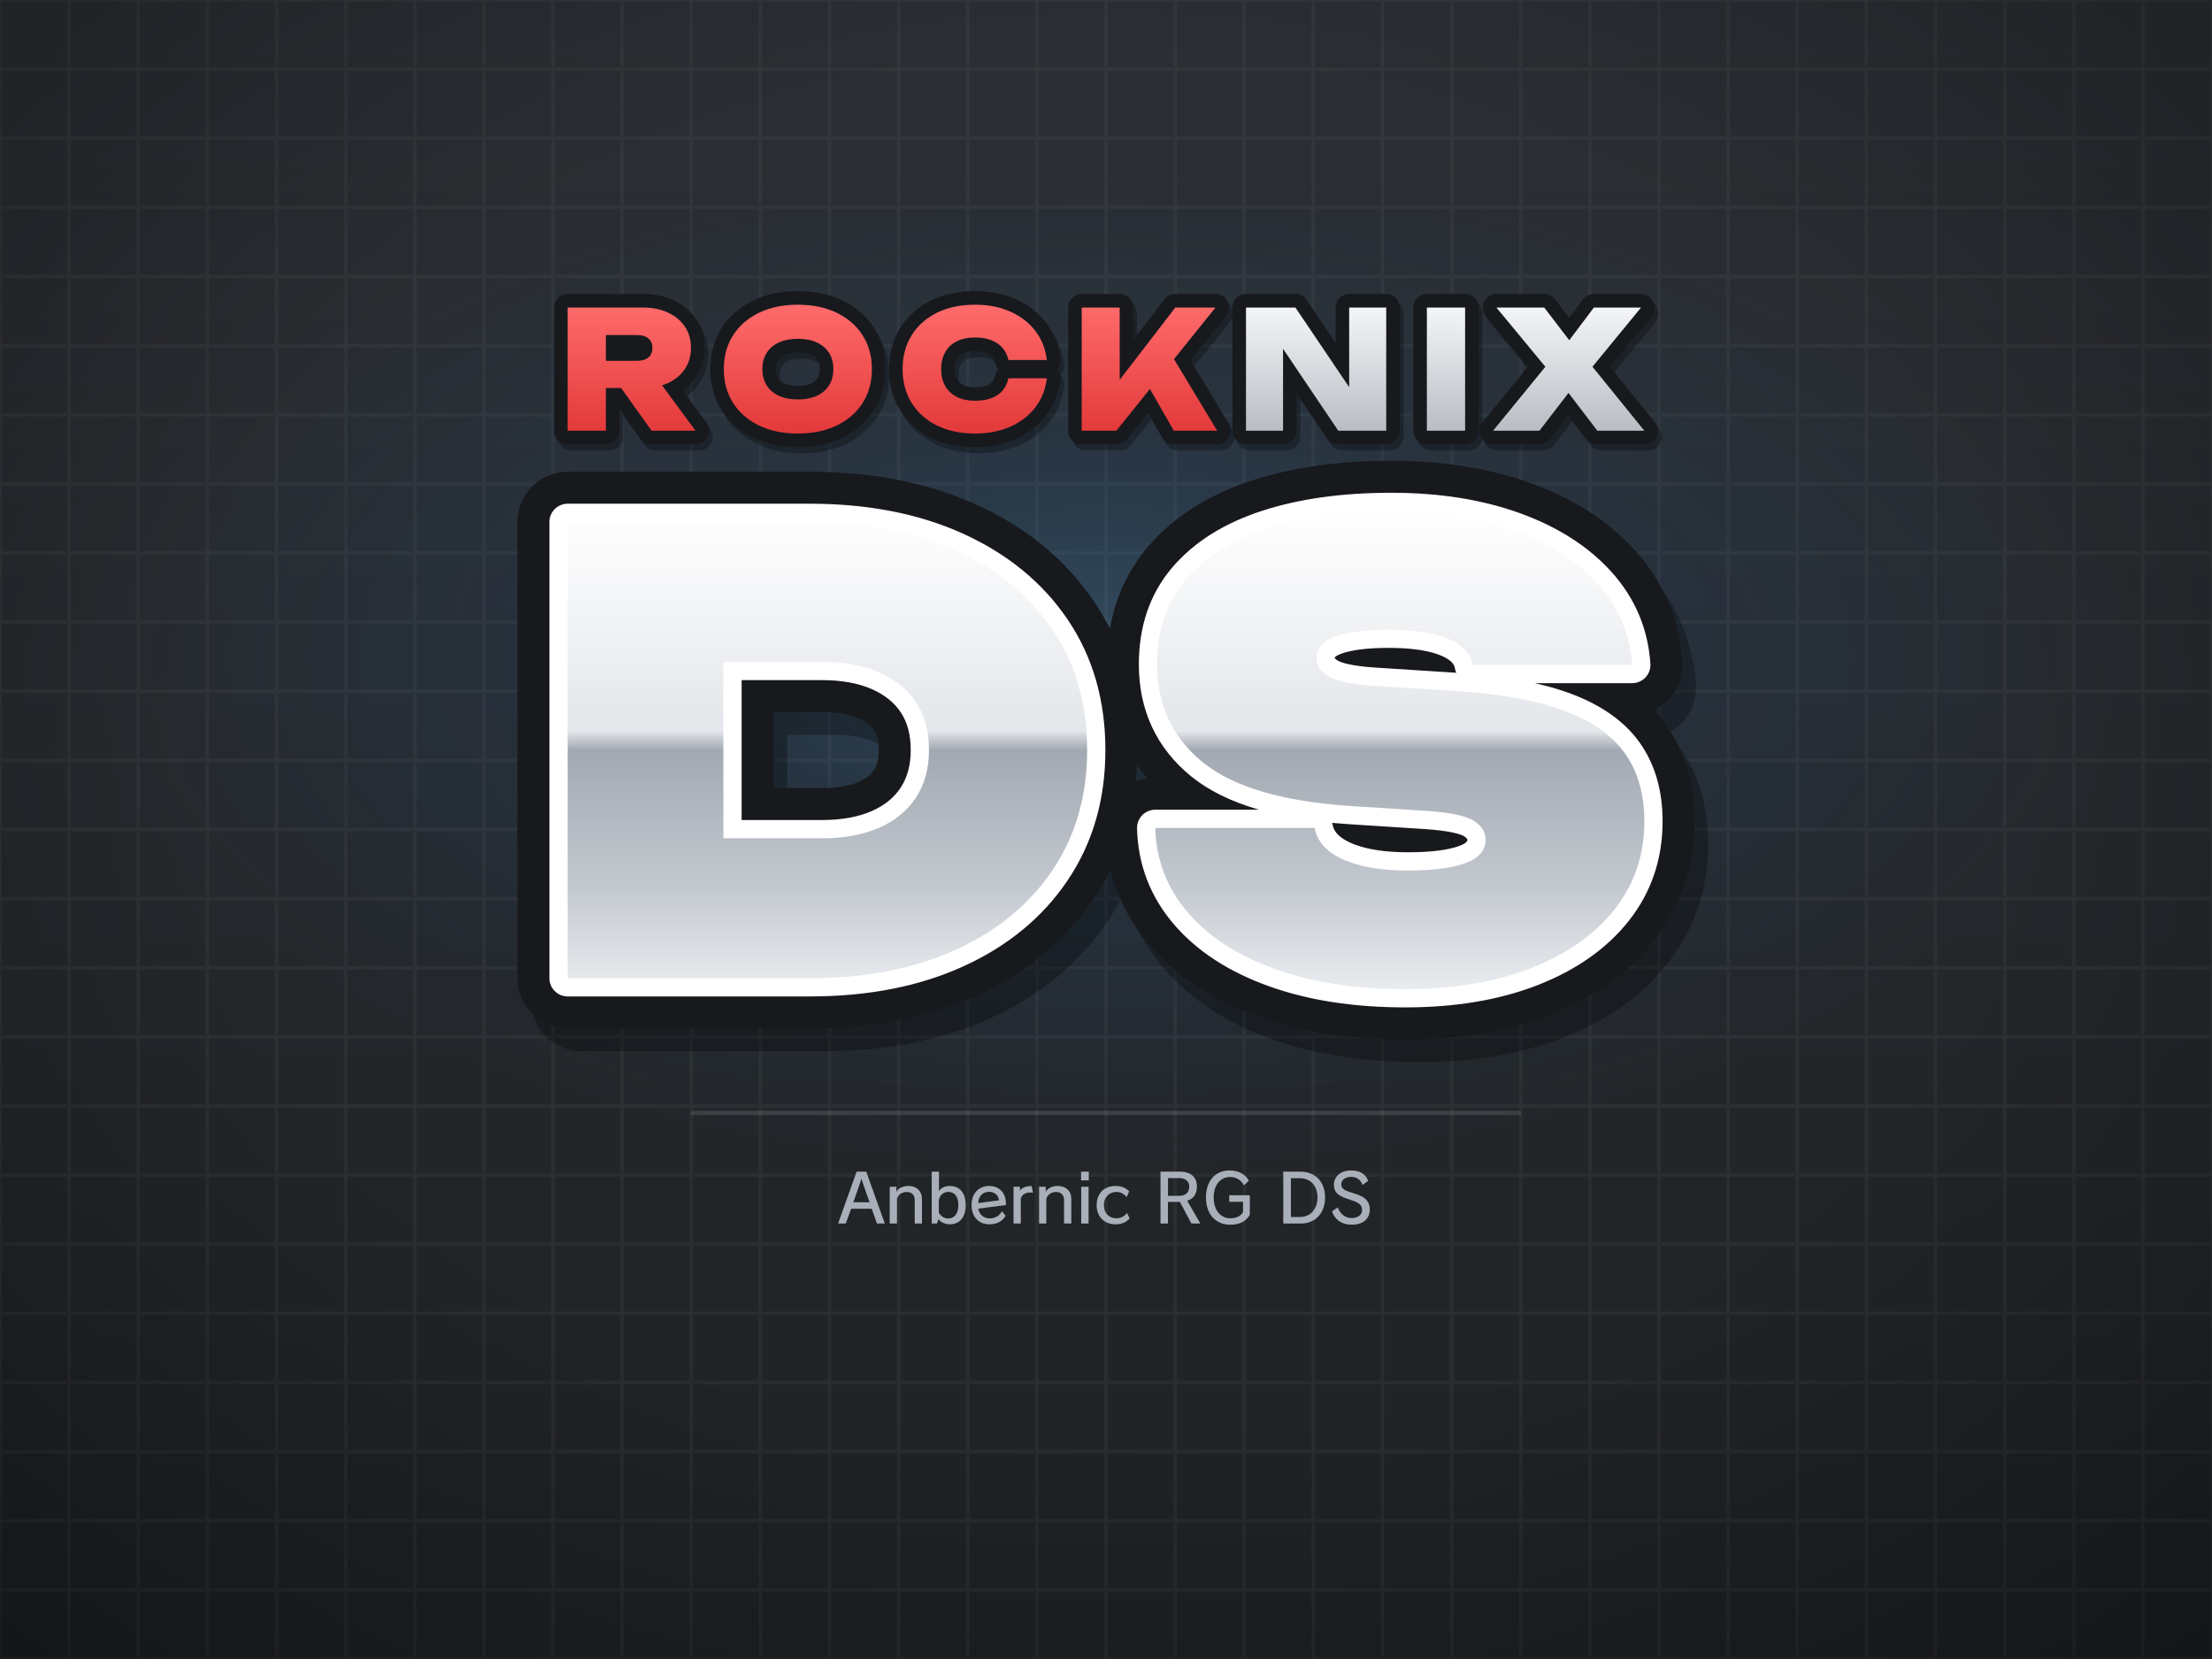
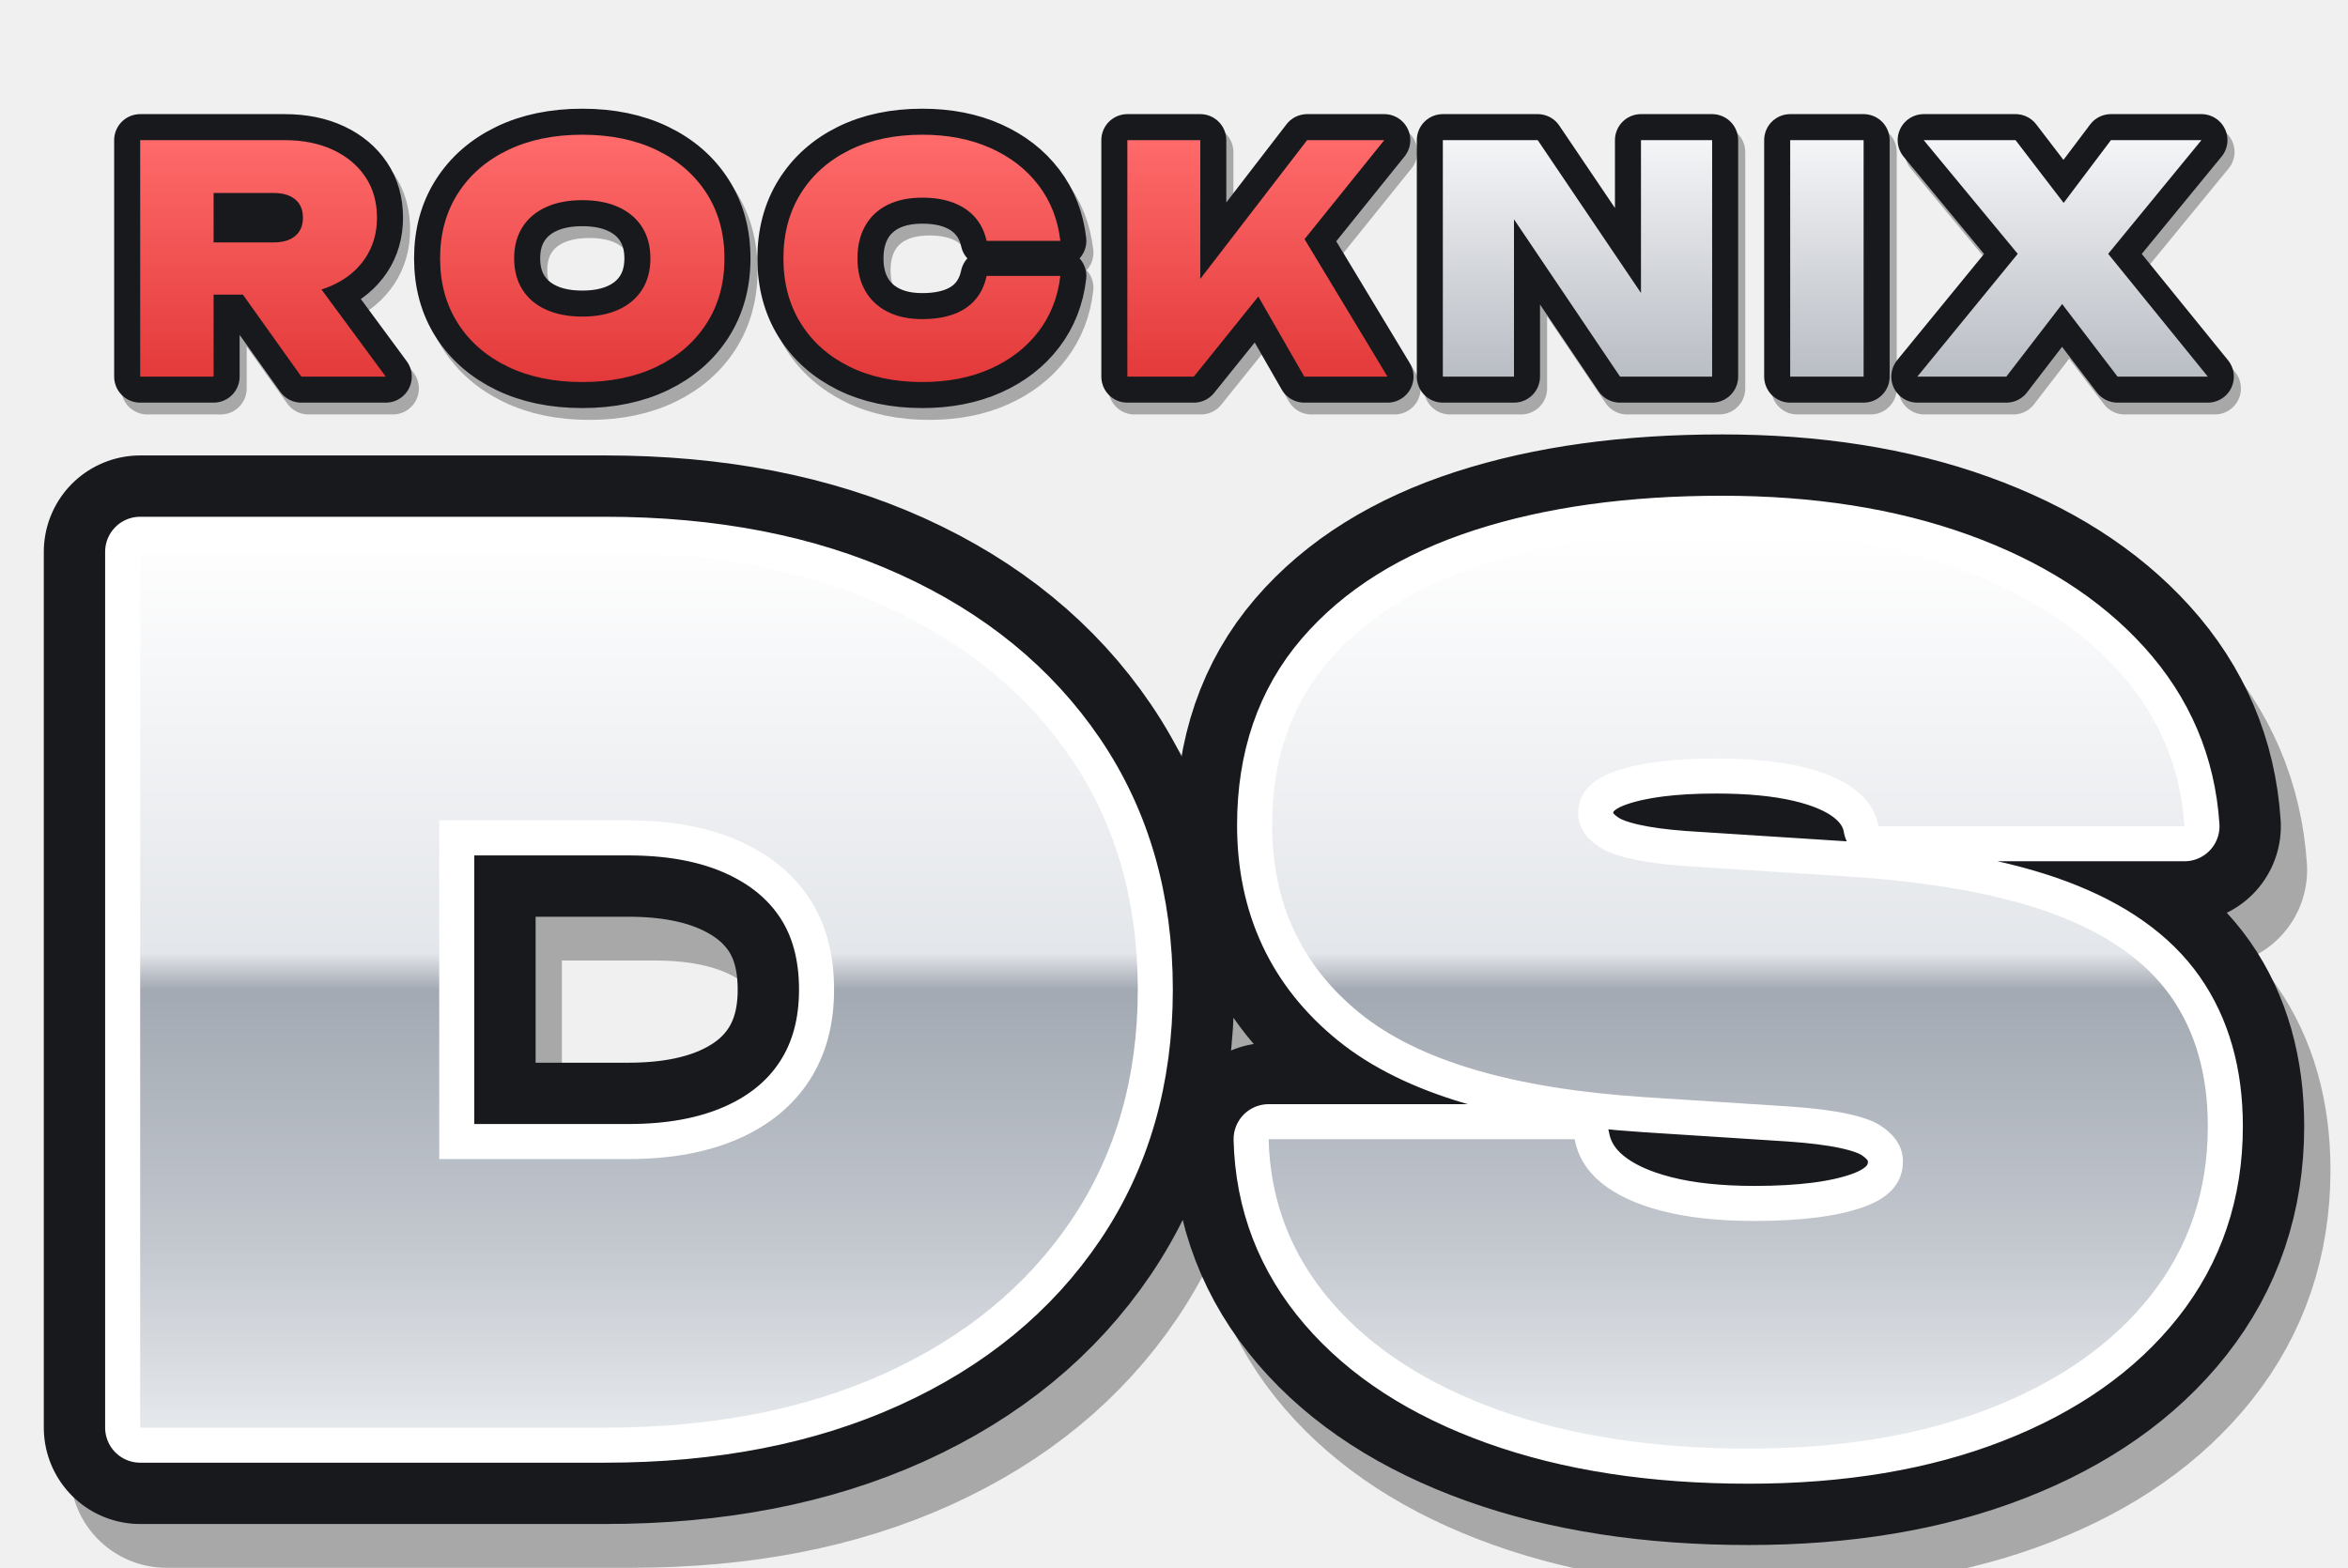
- <svg xmlns="http://www.w3.org/2000/svg" width="640" height="480" viewBox="0 0 640 480">
+ <svg xmlns="http://www.w3.org/2000/svg" width="536" height="358" viewBox="0 0 536.00 358.00">
  <defs>
-     <linearGradient id="bg" x1="0" y1="0" x2="0" y2="1">
-       <stop offset="0" stop-color="#2b2e33" />
-       <stop offset="1" stop-color="#1f2124" />
+     <linearGradient id="schrome" x1="0" y1="0" x2="0" y2="1">
+       <stop offset="0" stop-color="#ffffff" />
+       <stop offset="0.46" stop-color="#e3e6ea" />
+       <stop offset="0.5" stop-color="#a3a9b2" />
+       <stop offset="0.78" stop-color="#c3c8cf" />
+       <stop offset="1" stop-color="#e9ecef" />
    </linearGradient>
-     <radialGradient id="vig" cx="0.5" cy="0.45" r="0.75">
-       <stop offset="0.55" stop-color="#000" stop-opacity="0" />
-       <stop offset="1" stop-color="#000" stop-opacity="0.35" />
-     </radialGradient>
-     <radialGradient id="glow" cx="0.5" cy="0.5" r="0.5">
-       <stop offset="0" stop-color="#5cc0ff" stop-opacity="0.24" />
-       <stop offset="0.45" stop-color="#2b8fe6" stop-opacity="0.09" />
-       <stop offset="1" stop-color="#2b8fe6" stop-opacity="0" />
-     </radialGradient>
-   </defs>
-   <rect width="640" height="480" fill="url(#bg)" />
-   <path d="M0,0 V480 M20,0 V480 M40,0 V480 M60,0 V480 M80,0 V480 M100,0 V480 M120,0 V480 M140,0 V480 M160,0 V480 M180,0 V480 M200,0 V480 M220,0 V480 M240,0 V480 M260,0 V480 M280,0 V480 M300,0 V480 M320,0 V480 M340,0 V480 M360,0 V480 M380,0 V480 M400,0 V480 M420,0 V480 M440,0 V480 M460,0 V480 M480,0 V480 M500,0 V480 M520,0 V480 M540,0 V480 M560,0 V480 M580,0 V480 M600,0 V480 M620,0 V480 M640,0 V480 M0,0 H640 M0,20 H640 M0,40 H640 M0,60 H640 M0,80 H640 M0,100 H640 M0,120 H640 M0,140 H640 M0,160 H640 M0,180 H640 M0,200 H640 M0,220 H640 M0,240 H640 M0,260 H640 M0,280 H640 M0,300 H640 M0,320 H640 M0,340 H640 M0,360 H640 M0,380 H640 M0,400 H640 M0,420 H640 M0,440 H640 M0,460 H640 M0,480 H640" stroke="#ffffff" stroke-opacity="0.04" stroke-width="1" fill="none" />
-   <rect width="640" height="480" fill="url(#vig)" />
-   <defs>
-     <linearGradient id="rk" x1="0" y1="0" x2="0" y2="1">
+     <linearGradient id="sred" x1="0" y1="0" x2="0" y2="1">
      <stop offset="0" stop-color="#ff6b6b" />
-       <stop offset="1" stop-color="#e8403f" />
+       <stop offset="1" stop-color="#e3393a" />
    </linearGradient>
-     <linearGradient id="nx" x1="0" y1="0" x2="0" y2="1">
-       <stop offset="0" stop-color="#f2f3f5" />
-       <stop offset="1" stop-color="#c9ccd1" />
+     <linearGradient id="sgrey" x1="0" y1="0" x2="0" y2="1">
+       <stop offset="0" stop-color="#f4f5f7" />
+       <stop offset="1" stop-color="#b9bdc4" />
    </linearGradient>
  </defs>
-   <ellipse cx="320" cy="190" rx="300" ry="150" fill="url(#glow)" />
-   <g transform="translate(143.12 67.86) scale(0.66)">
-     <defs>
-       <linearGradient id="schrome" x1="0" y1="0" x2="0" y2="1">
-         <stop offset="0" stop-color="#ffffff" />
-         <stop offset="0.46" stop-color="#e3e6ea" />
-         <stop offset="0.5" stop-color="#a3a9b2" />
-         <stop offset="0.78" stop-color="#c3c8cf" />
-         <stop offset="1" stop-color="#e9ecef" />
-       </linearGradient>
-       <linearGradient id="sred" x1="0" y1="0" x2="0" y2="1">
-         <stop offset="0" stop-color="#ff6b6b" />
-         <stop offset="1" stop-color="#e3393a" />
-       </linearGradient>
-       <linearGradient id="sgrey" x1="0" y1="0" x2="0" y2="1">
-         <stop offset="0" stop-color="#f4f5f7" />
-         <stop offset="1" stop-color="#b9bdc4" />
-       </linearGradient>
-     </defs>
-     <g transform="translate(32.00 86.00)">
-       <g>
-         <path d="M11.578 -30.643H30.485Q33.624 -30.643 35.388 -32.112Q37.152 -33.581 37.152 -36.288Q37.152 -39.01 35.388 -40.471Q33.624 -41.933 30.485 -41.933H9.23L16.761 -49.68V0.0H0.0V-54H32.962Q39.283 -54 44.028 -51.775Q48.773 -49.55 51.415 -45.598Q54.058 -41.645 54.058 -36.288Q54.058 -31.075 51.415 -27.094Q48.773 -23.112 44.028 -20.916Q39.283 -18.72 32.962 -18.72H11.578ZM18.778 -25.272H37.425L56.059 0.0H36.792Z M100.922 1.238Q91.187 1.238 83.887 -2.29Q76.586 -5.818 72.525 -12.175Q68.464 -18.533 68.464 -27Q68.464 -35.467 72.525 -41.825Q76.586 -48.182 83.887 -51.71Q91.187 -55.238 100.922 -55.238Q110.656 -55.238 117.957 -51.71Q125.258 -48.182 129.319 -41.825Q133.379 -35.467 133.379 -27Q133.379 -18.533 129.319 -12.175Q125.258 -5.818 117.957 -2.29Q110.656 1.238 100.922 1.238ZM100.922 -13.709Q105.746 -13.709 109.231 -15.307Q112.716 -16.906 114.595 -19.886Q116.474 -22.867 116.474 -27Q116.474 -31.133 114.595 -34.114Q112.716 -37.094 109.231 -38.693Q105.746 -40.291 100.922 -40.291Q96.112 -40.291 92.62 -38.693Q89.128 -37.094 87.249 -34.114Q85.37 -31.133 85.37 -27Q85.37 -22.867 87.249 -19.886Q89.128 -16.906 92.62 -15.307Q96.112 -13.709 100.922 -13.709Z M210.052 -22.997Q209.217 -15.739 205.062 -10.289Q200.908 -4.838 194.111 -1.8Q187.314 1.238 178.545 1.238Q169.012 1.238 161.884 -2.29Q154.756 -5.818 150.796 -12.175Q146.836 -18.533 146.836 -27Q146.836 -35.467 150.796 -41.825Q154.756 -48.182 161.884 -51.71Q169.012 -55.238 178.545 -55.238Q187.314 -55.238 194.111 -52.2Q200.908 -49.162 205.062 -43.718Q209.217 -38.275 210.052 -31.003H193.218Q192.541 -34.114 190.633 -36.317Q188.725 -38.52 185.673 -39.694Q182.62 -40.867 178.53 -40.867Q173.922 -40.867 170.603 -39.211Q167.284 -37.555 165.512 -34.43Q163.741 -31.306 163.741 -27Q163.741 -22.694 165.512 -19.598Q167.284 -16.502 170.603 -14.818Q173.922 -13.133 178.53 -13.133Q182.62 -13.133 185.673 -14.242Q188.725 -15.35 190.633 -17.561Q192.541 -19.771 193.218 -22.997Z M225.351 0.0V-54H241.998V-13.176L237.678 -16.704L266.391 -54H284.002L240.529 0.0ZM251.228 -25.301 263.511 -35.194 284.737 0.0H265.743Z" transform="translate(1.62 2.70)" fill="#000000" fill-opacity="0.3" stroke="#000000" stroke-opacity="0.3" stroke-width="11.88" stroke-linejoin="round" />
-         <path d="M11.578 -30.643H30.485Q33.624 -30.643 35.388 -32.112Q37.152 -33.581 37.152 -36.288Q37.152 -39.01 35.388 -40.471Q33.624 -41.933 30.485 -41.933H9.23L16.761 -49.68V0.0H0.0V-54H32.962Q39.283 -54 44.028 -51.775Q48.773 -49.55 51.415 -45.598Q54.058 -41.645 54.058 -36.288Q54.058 -31.075 51.415 -27.094Q48.773 -23.112 44.028 -20.916Q39.283 -18.72 32.962 -18.72H11.578ZM18.778 -25.272H37.425L56.059 0.0H36.792Z M100.922 1.238Q91.187 1.238 83.887 -2.29Q76.586 -5.818 72.525 -12.175Q68.464 -18.533 68.464 -27Q68.464 -35.467 72.525 -41.825Q76.586 -48.182 83.887 -51.71Q91.187 -55.238 100.922 -55.238Q110.656 -55.238 117.957 -51.71Q125.258 -48.182 129.319 -41.825Q133.379 -35.467 133.379 -27Q133.379 -18.533 129.319 -12.175Q125.258 -5.818 117.957 -2.29Q110.656 1.238 100.922 1.238ZM100.922 -13.709Q105.746 -13.709 109.231 -15.307Q112.716 -16.906 114.595 -19.886Q116.474 -22.867 116.474 -27Q116.474 -31.133 114.595 -34.114Q112.716 -37.094 109.231 -38.693Q105.746 -40.291 100.922 -40.291Q96.112 -40.291 92.62 -38.693Q89.128 -37.094 87.249 -34.114Q85.37 -31.133 85.37 -27Q85.37 -22.867 87.249 -19.886Q89.128 -16.906 92.62 -15.307Q96.112 -13.709 100.922 -13.709Z M210.052 -22.997Q209.217 -15.739 205.062 -10.289Q200.908 -4.838 194.111 -1.8Q187.314 1.238 178.545 1.238Q169.012 1.238 161.884 -2.29Q154.756 -5.818 150.796 -12.175Q146.836 -18.533 146.836 -27Q146.836 -35.467 150.796 -41.825Q154.756 -48.182 161.884 -51.71Q169.012 -55.238 178.545 -55.238Q187.314 -55.238 194.111 -52.2Q200.908 -49.162 205.062 -43.718Q209.217 -38.275 210.052 -31.003H193.218Q192.541 -34.114 190.633 -36.317Q188.725 -38.52 185.673 -39.694Q182.62 -40.867 178.53 -40.867Q173.922 -40.867 170.603 -39.211Q167.284 -37.555 165.512 -34.43Q163.741 -31.306 163.741 -27Q163.741 -22.694 165.512 -19.598Q167.284 -16.502 170.603 -14.818Q173.922 -13.133 178.53 -13.133Q182.62 -13.133 185.673 -14.242Q188.725 -15.35 190.633 -17.561Q192.541 -19.771 193.218 -22.997Z M225.351 0.0V-54H241.998V-13.176L237.678 -16.704L266.391 -54H284.002L240.529 0.0ZM251.228 -25.301 263.511 -35.194 284.737 0.0H265.743Z" fill="#17191d" stroke="#17191d" stroke-width="11.88" stroke-linejoin="round" />
-         <path d="M11.578 -30.643H30.485Q33.624 -30.643 35.388 -32.112Q37.152 -33.581 37.152 -36.288Q37.152 -39.01 35.388 -40.471Q33.624 -41.933 30.485 -41.933H9.23L16.761 -49.68V0.0H0.0V-54H32.962Q39.283 -54 44.028 -51.775Q48.773 -49.55 51.415 -45.598Q54.058 -41.645 54.058 -36.288Q54.058 -31.075 51.415 -27.094Q48.773 -23.112 44.028 -20.916Q39.283 -18.72 32.962 -18.72H11.578ZM18.778 -25.272H37.425L56.059 0.0H36.792Z M100.922 1.238Q91.187 1.238 83.887 -2.29Q76.586 -5.818 72.525 -12.175Q68.464 -18.533 68.464 -27Q68.464 -35.467 72.525 -41.825Q76.586 -48.182 83.887 -51.71Q91.187 -55.238 100.922 -55.238Q110.656 -55.238 117.957 -51.71Q125.258 -48.182 129.319 -41.825Q133.379 -35.467 133.379 -27Q133.379 -18.533 129.319 -12.175Q125.258 -5.818 117.957 -2.29Q110.656 1.238 100.922 1.238ZM100.922 -13.709Q105.746 -13.709 109.231 -15.307Q112.716 -16.906 114.595 -19.886Q116.474 -22.867 116.474 -27Q116.474 -31.133 114.595 -34.114Q112.716 -37.094 109.231 -38.693Q105.746 -40.291 100.922 -40.291Q96.112 -40.291 92.62 -38.693Q89.128 -37.094 87.249 -34.114Q85.37 -31.133 85.37 -27Q85.37 -22.867 87.249 -19.886Q89.128 -16.906 92.62 -15.307Q96.112 -13.709 100.922 -13.709Z M210.052 -22.997Q209.217 -15.739 205.062 -10.289Q200.908 -4.838 194.111 -1.8Q187.314 1.238 178.545 1.238Q169.012 1.238 161.884 -2.29Q154.756 -5.818 150.796 -12.175Q146.836 -18.533 146.836 -27Q146.836 -35.467 150.796 -41.825Q154.756 -48.182 161.884 -51.71Q169.012 -55.238 178.545 -55.238Q187.314 -55.238 194.111 -52.2Q200.908 -49.162 205.062 -43.718Q209.217 -38.275 210.052 -31.003H193.218Q192.541 -34.114 190.633 -36.317Q188.725 -38.52 185.673 -39.694Q182.62 -40.867 178.53 -40.867Q173.922 -40.867 170.603 -39.211Q167.284 -37.555 165.512 -34.43Q163.741 -31.306 163.741 -27Q163.741 -22.694 165.512 -19.598Q167.284 -16.502 170.603 -14.818Q173.922 -13.133 178.53 -13.133Q182.62 -13.133 185.673 -14.242Q188.725 -15.35 190.633 -17.561Q192.541 -19.771 193.218 -22.997Z M225.351 0.0V-54H241.998V-13.176L237.678 -16.704L266.391 -54H284.002L240.529 0.0ZM251.228 -25.301 263.511 -35.194 284.737 0.0H265.743Z" fill="url(#sred)" />
-       </g>
-       <g transform="translate(297.37 0)">
-         <path d="M50.04 -11.981 45.23 -10.915V-54H61.474V0.0H40.45L11.448 -43.027L16.243 -44.093V0.0H0.0V-54H21.657Z M79.293 -54H96.055V0.0H79.293Z M147.7 -22.939V-33.192L174.628 0.0H154.021L137.231 -22.003H145.554L128.634 0.0H108.316L135.431 -33.163V-22.968L109.77 -54H130.736L145.928 -34.171H137.577L152.509 -54H173.173Z" transform="translate(1.62 2.70)" fill="#000000" fill-opacity="0.3" stroke="#000000" stroke-opacity="0.3" stroke-width="11.88" stroke-linejoin="round" />
-         <path d="M50.04 -11.981 45.23 -10.915V-54H61.474V0.0H40.45L11.448 -43.027L16.243 -44.093V0.0H0.0V-54H21.657Z M79.293 -54H96.055V0.0H79.293Z M147.7 -22.939V-33.192L174.628 0.0H154.021L137.231 -22.003H145.554L128.634 0.0H108.316L135.431 -33.163V-22.968L109.77 -54H130.736L145.928 -34.171H137.577L152.509 -54H173.173Z" fill="#17191d" stroke="#17191d" stroke-width="11.88" stroke-linejoin="round" />
-         <path d="M50.04 -11.981 45.23 -10.915V-54H61.474V0.0H40.45L11.448 -43.027L16.243 -44.093V0.0H0.0V-54H21.657Z M79.293 -54H96.055V0.0H79.293Z M147.7 -22.939V-33.192L174.628 0.0H154.021L137.231 -22.003H145.554L128.634 0.0H108.316L135.431 -33.163V-22.968L109.77 -54H130.736L145.928 -34.171H137.577L152.509 -54H173.173Z" fill="url(#sgrey)" />
-       </g>
+   <g transform="translate(32.00 86.00)">
+     <g>
+       <path d="M11.578 -30.643H30.485Q33.624 -30.643 35.388 -32.112Q37.152 -33.581 37.152 -36.288Q37.152 -39.01 35.388 -40.471Q33.624 -41.933 30.485 -41.933H9.23L16.761 -49.68V0.0H0.0V-54H32.962Q39.283 -54 44.028 -51.775Q48.773 -49.55 51.415 -45.598Q54.058 -41.645 54.058 -36.288Q54.058 -31.075 51.415 -27.094Q48.773 -23.112 44.028 -20.916Q39.283 -18.72 32.962 -18.72H11.578ZM18.778 -25.272H37.425L56.059 0.0H36.792Z M100.922 1.238Q91.187 1.238 83.887 -2.29Q76.586 -5.818 72.525 -12.175Q68.464 -18.533 68.464 -27Q68.464 -35.467 72.525 -41.825Q76.586 -48.182 83.887 -51.71Q91.187 -55.238 100.922 -55.238Q110.656 -55.238 117.957 -51.71Q125.258 -48.182 129.319 -41.825Q133.379 -35.467 133.379 -27Q133.379 -18.533 129.319 -12.175Q125.258 -5.818 117.957 -2.29Q110.656 1.238 100.922 1.238ZM100.922 -13.709Q105.746 -13.709 109.231 -15.307Q112.716 -16.906 114.595 -19.886Q116.474 -22.867 116.474 -27Q116.474 -31.133 114.595 -34.114Q112.716 -37.094 109.231 -38.693Q105.746 -40.291 100.922 -40.291Q96.112 -40.291 92.62 -38.693Q89.128 -37.094 87.249 -34.114Q85.37 -31.133 85.37 -27Q85.37 -22.867 87.249 -19.886Q89.128 -16.906 92.62 -15.307Q96.112 -13.709 100.922 -13.709Z M210.052 -22.997Q209.217 -15.739 205.062 -10.289Q200.908 -4.838 194.111 -1.8Q187.314 1.238 178.545 1.238Q169.012 1.238 161.884 -2.29Q154.756 -5.818 150.796 -12.175Q146.836 -18.533 146.836 -27Q146.836 -35.467 150.796 -41.825Q154.756 -48.182 161.884 -51.71Q169.012 -55.238 178.545 -55.238Q187.314 -55.238 194.111 -52.2Q200.908 -49.162 205.062 -43.718Q209.217 -38.275 210.052 -31.003H193.218Q192.541 -34.114 190.633 -36.317Q188.725 -38.52 185.673 -39.694Q182.62 -40.867 178.53 -40.867Q173.922 -40.867 170.603 -39.211Q167.284 -37.555 165.512 -34.43Q163.741 -31.306 163.741 -27Q163.741 -22.694 165.512 -19.598Q167.284 -16.502 170.603 -14.818Q173.922 -13.133 178.53 -13.133Q182.62 -13.133 185.673 -14.242Q188.725 -15.35 190.633 -17.561Q192.541 -19.771 193.218 -22.997Z M225.351 0.0V-54H241.998V-13.176L237.678 -16.704L266.391 -54H284.002L240.529 0.0ZM251.228 -25.301 263.511 -35.194 284.737 0.0H265.743Z" transform="translate(1.62 2.70)" fill="#000000" fill-opacity="0.3" stroke="#000000" stroke-opacity="0.3" stroke-width="11.88" stroke-linejoin="round" />
+       <path d="M11.578 -30.643H30.485Q33.624 -30.643 35.388 -32.112Q37.152 -33.581 37.152 -36.288Q37.152 -39.01 35.388 -40.471Q33.624 -41.933 30.485 -41.933H9.23L16.761 -49.68V0.0H0.0V-54H32.962Q39.283 -54 44.028 -51.775Q48.773 -49.55 51.415 -45.598Q54.058 -41.645 54.058 -36.288Q54.058 -31.075 51.415 -27.094Q48.773 -23.112 44.028 -20.916Q39.283 -18.72 32.962 -18.72H11.578ZM18.778 -25.272H37.425L56.059 0.0H36.792Z M100.922 1.238Q91.187 1.238 83.887 -2.29Q76.586 -5.818 72.525 -12.175Q68.464 -18.533 68.464 -27Q68.464 -35.467 72.525 -41.825Q76.586 -48.182 83.887 -51.71Q91.187 -55.238 100.922 -55.238Q110.656 -55.238 117.957 -51.71Q125.258 -48.182 129.319 -41.825Q133.379 -35.467 133.379 -27Q133.379 -18.533 129.319 -12.175Q125.258 -5.818 117.957 -2.29Q110.656 1.238 100.922 1.238ZM100.922 -13.709Q105.746 -13.709 109.231 -15.307Q112.716 -16.906 114.595 -19.886Q116.474 -22.867 116.474 -27Q116.474 -31.133 114.595 -34.114Q112.716 -37.094 109.231 -38.693Q105.746 -40.291 100.922 -40.291Q96.112 -40.291 92.62 -38.693Q89.128 -37.094 87.249 -34.114Q85.37 -31.133 85.37 -27Q85.37 -22.867 87.249 -19.886Q89.128 -16.906 92.62 -15.307Q96.112 -13.709 100.922 -13.709Z M210.052 -22.997Q209.217 -15.739 205.062 -10.289Q200.908 -4.838 194.111 -1.8Q187.314 1.238 178.545 1.238Q169.012 1.238 161.884 -2.29Q154.756 -5.818 150.796 -12.175Q146.836 -18.533 146.836 -27Q146.836 -35.467 150.796 -41.825Q154.756 -48.182 161.884 -51.71Q169.012 -55.238 178.545 -55.238Q187.314 -55.238 194.111 -52.2Q200.908 -49.162 205.062 -43.718Q209.217 -38.275 210.052 -31.003H193.218Q192.541 -34.114 190.633 -36.317Q188.725 -38.52 185.673 -39.694Q182.62 -40.867 178.53 -40.867Q173.922 -40.867 170.603 -39.211Q167.284 -37.555 165.512 -34.43Q163.741 -31.306 163.741 -27Q163.741 -22.694 165.512 -19.598Q167.284 -16.502 170.603 -14.818Q173.922 -13.133 178.53 -13.133Q182.62 -13.133 185.673 -14.242Q188.725 -15.35 190.633 -17.561Q192.541 -19.771 193.218 -22.997Z M225.351 0.0V-54H241.998V-13.176L237.678 -16.704L266.391 -54H284.002L240.529 0.0ZM251.228 -25.301 263.511 -35.194 284.737 0.0H265.743Z" fill="#17191d" stroke="#17191d" stroke-width="11.88" stroke-linejoin="round" />
+       <path d="M11.578 -30.643H30.485Q33.624 -30.643 35.388 -32.112Q37.152 -33.581 37.152 -36.288Q37.152 -39.01 35.388 -40.471Q33.624 -41.933 30.485 -41.933H9.23L16.761 -49.68V0.0H0.0V-54H32.962Q39.283 -54 44.028 -51.775Q48.773 -49.55 51.415 -45.598Q54.058 -41.645 54.058 -36.288Q54.058 -31.075 51.415 -27.094Q48.773 -23.112 44.028 -20.916Q39.283 -18.72 32.962 -18.72H11.578ZM18.778 -25.272H37.425L56.059 0.0H36.792Z M100.922 1.238Q91.187 1.238 83.887 -2.29Q76.586 -5.818 72.525 -12.175Q68.464 -18.533 68.464 -27Q68.464 -35.467 72.525 -41.825Q76.586 -48.182 83.887 -51.71Q91.187 -55.238 100.922 -55.238Q110.656 -55.238 117.957 -51.71Q125.258 -48.182 129.319 -41.825Q133.379 -35.467 133.379 -27Q133.379 -18.533 129.319 -12.175Q125.258 -5.818 117.957 -2.29Q110.656 1.238 100.922 1.238ZM100.922 -13.709Q105.746 -13.709 109.231 -15.307Q112.716 -16.906 114.595 -19.886Q116.474 -22.867 116.474 -27Q116.474 -31.133 114.595 -34.114Q112.716 -37.094 109.231 -38.693Q105.746 -40.291 100.922 -40.291Q96.112 -40.291 92.62 -38.693Q89.128 -37.094 87.249 -34.114Q85.37 -31.133 85.37 -27Q85.37 -22.867 87.249 -19.886Q89.128 -16.906 92.62 -15.307Q96.112 -13.709 100.922 -13.709Z M210.052 -22.997Q209.217 -15.739 205.062 -10.289Q200.908 -4.838 194.111 -1.8Q187.314 1.238 178.545 1.238Q169.012 1.238 161.884 -2.29Q154.756 -5.818 150.796 -12.175Q146.836 -18.533 146.836 -27Q146.836 -35.467 150.796 -41.825Q154.756 -48.182 161.884 -51.71Q169.012 -55.238 178.545 -55.238Q187.314 -55.238 194.111 -52.2Q200.908 -49.162 205.062 -43.718Q209.217 -38.275 210.052 -31.003H193.218Q192.541 -34.114 190.633 -36.317Q188.725 -38.52 185.673 -39.694Q182.62 -40.867 178.53 -40.867Q173.922 -40.867 170.603 -39.211Q167.284 -37.555 165.512 -34.43Q163.741 -31.306 163.741 -27Q163.741 -22.694 165.512 -19.598Q167.284 -16.502 170.603 -14.818Q173.922 -13.133 178.53 -13.133Q182.62 -13.133 185.673 -14.242Q188.725 -15.35 190.633 -17.561Q192.541 -19.771 193.218 -22.997Z M225.351 0.0V-54H241.998V-13.176L237.678 -16.704L266.391 -54H284.002L240.529 0.0ZM251.228 -25.301 263.511 -35.194 284.737 0.0H265.743Z" fill="url(#sred)" />
    </g>
-     <g transform="translate(32.00 326.00)">
-       <path d="M106.133 -200.0Q142.667 -200.0 170.0 -187.6Q197.333 -175.2 212.533 -152.8Q227.733 -130.4 227.733 -100.0Q227.733 -69.867 212.533 -47.333Q197.333 -24.8 170.0 -12.4Q142.667 0.0 106.133 0.0H0.0V-200.0ZM68.267 -30.667 37.333 -61.333H111.467Q126.133 -61.333 136.667 -66.0Q147.2 -70.667 152.8 -79.333Q158.4 -88.0 158.4 -100.0Q158.4 -112.267 152.8 -120.8Q147.2 -129.333 136.667 -134.0Q126.133 -138.667 111.467 -138.667H37.333L68.267 -169.333Z M257.6 -65.867H327.467Q328.533 -60.0 333.6 -55.867Q338.667 -51.733 347.467 -49.467Q356.267 -47.2 368.533 -47.2Q384.533 -47.2 393.467 -50.4Q402.4 -53.6 402.4 -60.8Q402.4 -65.6 397.333 -68.933Q392.267 -72.267 376.533 -73.333L343.467 -75.467Q298.4 -78.4 278.4 -94.667Q258.4 -110.933 258.4 -137.6Q258.4 -160.0 271.2 -174.933Q284.0 -189.867 307.067 -197.333Q330.133 -204.8 361.067 -204.8Q391.2 -204.8 414.533 -196.4Q437.867 -188.0 451.6 -172.8Q465.333 -157.6 466.667 -137.333H396.8Q396.0 -142.133 391.6 -145.6Q387.2 -149.067 379.2 -150.933Q371.2 -152.8 359.733 -152.8Q345.067 -152.8 336.667 -149.867Q328.267 -146.933 328.267 -140.267Q328.267 -135.733 333.2 -132.533Q338.133 -129.333 352.267 -128.267L389.6 -125.867Q418.933 -124.0 437.067 -117.2Q455.2 -110.4 463.6 -98.4Q472.0 -86.4 472.0 -68.8Q472.0 -46.667 458.933 -30.133Q445.867 -13.6 422.267 -4.4Q398.667 4.8 367.2 4.8Q334.667 4.8 310.133 -4.0Q285.6 -12.8 271.867 -28.8Q258.133 -44.8 257.6 -65.867Z" transform="translate(6.00 10.00)" fill="#000000" fill-opacity="0.3" stroke="#000000" stroke-opacity="0.3" stroke-width="44.00" stroke-linejoin="round" />
-       <path d="M106.133 -200.0Q142.667 -200.0 170.0 -187.6Q197.333 -175.2 212.533 -152.8Q227.733 -130.4 227.733 -100.0Q227.733 -69.867 212.533 -47.333Q197.333 -24.8 170.0 -12.4Q142.667 0.0 106.133 0.0H0.0V-200.0ZM68.267 -30.667 37.333 -61.333H111.467Q126.133 -61.333 136.667 -66.0Q147.2 -70.667 152.8 -79.333Q158.4 -88.0 158.4 -100.0Q158.4 -112.267 152.8 -120.8Q147.2 -129.333 136.667 -134.0Q126.133 -138.667 111.467 -138.667H37.333L68.267 -169.333Z M257.6 -65.867H327.467Q328.533 -60.0 333.6 -55.867Q338.667 -51.733 347.467 -49.467Q356.267 -47.2 368.533 -47.2Q384.533 -47.2 393.467 -50.4Q402.4 -53.6 402.4 -60.8Q402.4 -65.6 397.333 -68.933Q392.267 -72.267 376.533 -73.333L343.467 -75.467Q298.4 -78.4 278.4 -94.667Q258.4 -110.933 258.4 -137.6Q258.4 -160.0 271.2 -174.933Q284.0 -189.867 307.067 -197.333Q330.133 -204.8 361.067 -204.8Q391.2 -204.8 414.533 -196.4Q437.867 -188.0 451.6 -172.8Q465.333 -157.6 466.667 -137.333H396.8Q396.0 -142.133 391.6 -145.6Q387.2 -149.067 379.2 -150.933Q371.2 -152.8 359.733 -152.8Q345.067 -152.8 336.667 -149.867Q328.267 -146.933 328.267 -140.267Q328.267 -135.733 333.2 -132.533Q338.133 -129.333 352.267 -128.267L389.6 -125.867Q418.933 -124.0 437.067 -117.2Q455.2 -110.4 463.6 -98.4Q472.0 -86.4 472.0 -68.8Q472.0 -46.667 458.933 -30.133Q445.867 -13.6 422.267 -4.4Q398.667 4.8 367.2 4.8Q334.667 4.8 310.133 -4.0Q285.6 -12.8 271.867 -28.8Q258.133 -44.8 257.6 -65.867Z" fill="#17191d" stroke="#17191d" stroke-width="44.00" stroke-linejoin="round" />
-       <path d="M106.133 -200.0Q142.667 -200.0 170.0 -187.6Q197.333 -175.2 212.533 -152.8Q227.733 -130.4 227.733 -100.0Q227.733 -69.867 212.533 -47.333Q197.333 -24.8 170.0 -12.4Q142.667 0.0 106.133 0.0H0.0V-200.0ZM68.267 -30.667 37.333 -61.333H111.467Q126.133 -61.333 136.667 -66.0Q147.2 -70.667 152.8 -79.333Q158.4 -88.0 158.4 -100.0Q158.4 -112.267 152.8 -120.8Q147.2 -129.333 136.667 -134.0Q126.133 -138.667 111.467 -138.667H37.333L68.267 -169.333Z M257.6 -65.867H327.467Q328.533 -60.0 333.6 -55.867Q338.667 -51.733 347.467 -49.467Q356.267 -47.2 368.533 -47.2Q384.533 -47.2 393.467 -50.4Q402.4 -53.6 402.4 -60.8Q402.4 -65.6 397.333 -68.933Q392.267 -72.267 376.533 -73.333L343.467 -75.467Q298.4 -78.4 278.4 -94.667Q258.4 -110.933 258.4 -137.6Q258.4 -160.0 271.2 -174.933Q284.0 -189.867 307.067 -197.333Q330.133 -204.8 361.067 -204.8Q391.2 -204.8 414.533 -196.4Q437.867 -188.0 451.6 -172.8Q465.333 -157.6 466.667 -137.333H396.8Q396.0 -142.133 391.6 -145.6Q387.2 -149.067 379.2 -150.933Q371.2 -152.8 359.733 -152.8Q345.067 -152.8 336.667 -149.867Q328.267 -146.933 328.267 -140.267Q328.267 -135.733 333.2 -132.533Q338.133 -129.333 352.267 -128.267L389.6 -125.867Q418.933 -124.0 437.067 -117.2Q455.2 -110.4 463.6 -98.4Q472.0 -86.4 472.0 -68.8Q472.0 -46.667 458.933 -30.133Q445.867 -13.6 422.267 -4.4Q398.667 4.8 367.2 4.8Q334.667 4.8 310.133 -4.0Q285.6 -12.8 271.867 -28.8Q258.133 -44.8 257.6 -65.867Z" fill="#ffffff" stroke="#ffffff" stroke-width="16.00" stroke-linejoin="round" />
-       <path d="M106.133 -200.0Q142.667 -200.0 170.0 -187.6Q197.333 -175.2 212.533 -152.8Q227.733 -130.4 227.733 -100.0Q227.733 -69.867 212.533 -47.333Q197.333 -24.8 170.0 -12.4Q142.667 0.0 106.133 0.0H0.0V-200.0ZM68.267 -30.667 37.333 -61.333H111.467Q126.133 -61.333 136.667 -66.0Q147.2 -70.667 152.8 -79.333Q158.4 -88.0 158.4 -100.0Q158.4 -112.267 152.8 -120.8Q147.2 -129.333 136.667 -134.0Q126.133 -138.667 111.467 -138.667H37.333L68.267 -169.333Z M257.6 -65.867H327.467Q328.533 -60.0 333.6 -55.867Q338.667 -51.733 347.467 -49.467Q356.267 -47.2 368.533 -47.2Q384.533 -47.2 393.467 -50.4Q402.4 -53.6 402.4 -60.8Q402.4 -65.6 397.333 -68.933Q392.267 -72.267 376.533 -73.333L343.467 -75.467Q298.4 -78.4 278.4 -94.667Q258.4 -110.933 258.4 -137.6Q258.4 -160.0 271.2 -174.933Q284.0 -189.867 307.067 -197.333Q330.133 -204.8 361.067 -204.8Q391.2 -204.8 414.533 -196.4Q437.867 -188.0 451.6 -172.8Q465.333 -157.6 466.667 -137.333H396.8Q396.0 -142.133 391.6 -145.6Q387.2 -149.067 379.2 -150.933Q371.2 -152.8 359.733 -152.8Q345.067 -152.8 336.667 -149.867Q328.267 -146.933 328.267 -140.267Q328.267 -135.733 333.2 -132.533Q338.133 -129.333 352.267 -128.267L389.6 -125.867Q418.933 -124.0 437.067 -117.2Q455.2 -110.4 463.6 -98.4Q472.0 -86.4 472.0 -68.8Q472.0 -46.667 458.933 -30.133Q445.867 -13.6 422.267 -4.4Q398.667 4.8 367.2 4.8Q334.667 4.8 310.133 -4.0Q285.6 -12.8 271.867 -28.8Q258.133 -44.8 257.6 -65.867Z" fill="url(#schrome)" />
+     <g transform="translate(297.37 0)">
+       <path d="M50.04 -11.981 45.23 -10.915V-54H61.474V0.0H40.45L11.448 -43.027L16.243 -44.093V0.0H0.0V-54H21.657Z M79.293 -54H96.055V0.0H79.293Z M147.7 -22.939V-33.192L174.628 0.0H154.021L137.231 -22.003H145.554L128.634 0.0H108.316L135.431 -33.163V-22.968L109.77 -54H130.736L145.928 -34.171H137.577L152.509 -54H173.173Z" transform="translate(1.62 2.70)" fill="#000000" fill-opacity="0.3" stroke="#000000" stroke-opacity="0.3" stroke-width="11.88" stroke-linejoin="round" />
+       <path d="M50.04 -11.981 45.23 -10.915V-54H61.474V0.0H40.45L11.448 -43.027L16.243 -44.093V0.0H0.0V-54H21.657Z M79.293 -54H96.055V0.0H79.293Z M147.7 -22.939V-33.192L174.628 0.0H154.021L137.231 -22.003H145.554L128.634 0.0H108.316L135.431 -33.163V-22.968L109.77 -54H130.736L145.928 -34.171H137.577L152.509 -54H173.173Z" fill="#17191d" stroke="#17191d" stroke-width="11.88" stroke-linejoin="round" />
+       <path d="M50.04 -11.981 45.23 -10.915V-54H61.474V0.0H40.45L11.448 -43.027L16.243 -44.093V0.0H0.0V-54H21.657Z M79.293 -54H96.055V0.0H79.293Z M147.7 -22.939V-33.192L174.628 0.0H154.021L137.231 -22.003H145.554L128.634 0.0H108.316L135.431 -33.163V-22.968L109.77 -54H130.736L145.928 -34.171H137.577L152.509 -54H173.173Z" fill="url(#sgrey)" />
    </g>
  </g>
-   <path d="M200,322 H440" stroke="#ffffff" stroke-opacity="0.12" stroke-width="1.2" />
-   <path transform="translate(242.481 354.000) scale(0.01923 -0.01923)" d="M703 0 424 780H279L0 0H116L197 222H506L585 0ZM474 320H229C240 354 345 641 350 672H353C358 641 464 353 474 320Z" fill="#a9afb8" />
-   <path transform="translate(256.000 354.000) scale(0.01923 -0.01923)" d="M559 0V374C559 487 477 565 358 565C266 565 200 528 174 477V553H74V0H183V373C205 441 265 475 330 475C399 475 450 432 450 357V0Z" fill="#a9afb8" />
-   <path transform="translate(268.154 354.000) scale(0.01923 -0.01923)" d="M585 277C585 465 492 565 346 565C272 565 207 534 183 485V780H74V0H154L175 66C204 22 275 -12 346 -12C489 -12 585 87 585 277ZM475 277C475 141 410 76 323 76C258 76 215 111 181 159V337C181 413 245 476 322 476C412 476 475 411 475 277Z" fill="#a9afb8" />
-   <path transform="translate(280.250 354.000) scale(0.01923 -0.01923)" d="M562 278C562 284 562 289 562 295C562 460 462 565 310 565C145 565 44 444 44 277C44 101 152 -12 313 -12C430 -12 505 35 558 115L502 185C467 117 396 77 320 77C228 77 158 133 146 224ZM457 349 144 307C148 412 213 477 309 477C392 477 450 423 457 349Z" fill="#a9afb8" />
-   <path transform="translate(291.827 354.000) scale(0.01923 -0.01923)" d="M367 463 346 565C263 562 203 541 170 495V553H74V0H183V380C204 435 255 467 325 467C338 467 352 465 367 463Z" fill="#a9afb8" />
-   <path transform="translate(299.212 354.000) scale(0.01923 -0.01923)" d="M559 0V374C559 487 477 565 358 565C266 565 200 528 174 477V553H74V0H183V373C205 441 265 475 330 475C399 475 450 432 450 357V0Z" fill="#a9afb8" />
-   <path transform="translate(311.365 354.000) scale(0.01923 -0.01923)" d="M190 649V780H74V649ZM187 0V553H76V0Z" fill="#a9afb8" />
-   <path transform="translate(316.442 354.000) scale(0.01923 -0.01923)" d="M540 77 501 159C465 106 401 78 340 78C248 78 154 141 154 277C154 414 251 475 339 475C400 475 458 449 495 396L534 484C484 537 417 565 326 565C168 565 44 462 44 277C44 85 177 -12 326 -12C423 -12 489 18 540 77Z" fill="#a9afb8" />
-   <path transform="translate(327.519 354.000) scale(0.01923 -0.01923)" d="" fill="#a9afb8" />
-   <path transform="translate(334.154 354.000) scale(0.01923 -0.01923)" d="M683 0 486 343C568 367 632 431 632 561C632 702 529 780 384 780H84V0H196V325H376L549 0ZM517 557C517 463 456 416 366 416H197V684H365C450 684 517 641 517 557Z" fill="#a9afb8" />
-   <path transform="translate(347.885 354.000) scale(0.01923 -0.01923)" d="M714 133V425H404V327H612V174C582 114 512 79 420 79C288 79 170 182 170 394C170 588 278 700 417 700C518 700 587 647 625 574L699 643C655 729 560 798 408 798C201 798 54 647 54 394C54 129 209 -18 420 -18C561 -18 659 32 714 133Z" fill="#a9afb8" />
-   <path transform="translate(362.846 354.000) scale(0.01923 -0.01923)" d="" fill="#a9afb8" />
-   <path transform="translate(369.481 354.000) scale(0.01923 -0.01923)" d="M723 391C723 623 582 780 354 780H94V0H360C588 0 723 169 723 391ZM608 391C608 229 515 98 344 98H209V682H338C509 682 608 565 608 391Z" fill="#a9afb8" />
-   <path transform="translate(384.423 354.000) scale(0.01923 -0.01923)" d="M619 214C619 333 547 397 421 440L304 478C222 505 190 539 190 590C190 651 245 702 337 702C419 702 480 663 509 580L596 642C554 749 467 798 333 798C177 798 79 701 79 585C79 479 132 425 255 381L368 342C461 310 503 271 503 203C503 132 443 82 342 82C250 82 170 148 137 242L50 184C90 63 192 -18 343 -18C520 -18 619 70 619 214Z" fill="#a9afb8" />
+   <g transform="translate(32.00 326.00)">
+     <path d="M106.133 -200.0Q142.667 -200.0 170.0 -187.6Q197.333 -175.2 212.533 -152.8Q227.733 -130.4 227.733 -100.0Q227.733 -69.867 212.533 -47.333Q197.333 -24.8 170.0 -12.4Q142.667 0.0 106.133 0.0H0.0V-200.0ZM68.267 -30.667 37.333 -61.333H111.467Q126.133 -61.333 136.667 -66.0Q147.2 -70.667 152.8 -79.333Q158.4 -88.0 158.4 -100.0Q158.4 -112.267 152.8 -120.8Q147.2 -129.333 136.667 -134.0Q126.133 -138.667 111.467 -138.667H37.333L68.267 -169.333Z M257.6 -65.867H327.467Q328.533 -60.0 333.6 -55.867Q338.667 -51.733 347.467 -49.467Q356.267 -47.2 368.533 -47.2Q384.533 -47.2 393.467 -50.4Q402.4 -53.6 402.4 -60.8Q402.4 -65.6 397.333 -68.933Q392.267 -72.267 376.533 -73.333L343.467 -75.467Q298.4 -78.4 278.4 -94.667Q258.4 -110.933 258.4 -137.6Q258.4 -160.0 271.2 -174.933Q284.0 -189.867 307.067 -197.333Q330.133 -204.8 361.067 -204.8Q391.2 -204.8 414.533 -196.4Q437.867 -188.0 451.6 -172.8Q465.333 -157.6 466.667 -137.333H396.8Q396.0 -142.133 391.6 -145.6Q387.2 -149.067 379.2 -150.933Q371.2 -152.8 359.733 -152.8Q345.067 -152.8 336.667 -149.867Q328.267 -146.933 328.267 -140.267Q328.267 -135.733 333.2 -132.533Q338.133 -129.333 352.267 -128.267L389.6 -125.867Q418.933 -124.0 437.067 -117.2Q455.2 -110.4 463.6 -98.4Q472.0 -86.4 472.0 -68.8Q472.0 -46.667 458.933 -30.133Q445.867 -13.6 422.267 -4.4Q398.667 4.8 367.2 4.8Q334.667 4.8 310.133 -4.0Q285.6 -12.8 271.867 -28.8Q258.133 -44.8 257.6 -65.867Z" transform="translate(6.00 10.00)" fill="#000000" fill-opacity="0.3" stroke="#000000" stroke-opacity="0.3" stroke-width="44.00" stroke-linejoin="round" />
+     <path d="M106.133 -200.0Q142.667 -200.0 170.0 -187.6Q197.333 -175.2 212.533 -152.8Q227.733 -130.4 227.733 -100.0Q227.733 -69.867 212.533 -47.333Q197.333 -24.8 170.0 -12.4Q142.667 0.0 106.133 0.0H0.0V-200.0ZM68.267 -30.667 37.333 -61.333H111.467Q126.133 -61.333 136.667 -66.0Q147.2 -70.667 152.8 -79.333Q158.4 -88.0 158.4 -100.0Q158.4 -112.267 152.8 -120.8Q147.2 -129.333 136.667 -134.0Q126.133 -138.667 111.467 -138.667H37.333L68.267 -169.333Z M257.6 -65.867H327.467Q328.533 -60.0 333.6 -55.867Q338.667 -51.733 347.467 -49.467Q356.267 -47.2 368.533 -47.2Q384.533 -47.2 393.467 -50.4Q402.4 -53.6 402.4 -60.8Q402.4 -65.6 397.333 -68.933Q392.267 -72.267 376.533 -73.333L343.467 -75.467Q298.4 -78.4 278.4 -94.667Q258.4 -110.933 258.4 -137.6Q258.4 -160.0 271.2 -174.933Q284.0 -189.867 307.067 -197.333Q330.133 -204.8 361.067 -204.8Q391.2 -204.8 414.533 -196.4Q437.867 -188.0 451.6 -172.8Q465.333 -157.6 466.667 -137.333H396.8Q396.0 -142.133 391.6 -145.6Q387.2 -149.067 379.2 -150.933Q371.2 -152.8 359.733 -152.8Q345.067 -152.8 336.667 -149.867Q328.267 -146.933 328.267 -140.267Q328.267 -135.733 333.2 -132.533Q338.133 -129.333 352.267 -128.267L389.6 -125.867Q418.933 -124.0 437.067 -117.2Q455.2 -110.4 463.6 -98.4Q472.0 -86.4 472.0 -68.8Q472.0 -46.667 458.933 -30.133Q445.867 -13.6 422.267 -4.4Q398.667 4.8 367.2 4.8Q334.667 4.8 310.133 -4.0Q285.6 -12.8 271.867 -28.8Q258.133 -44.8 257.6 -65.867Z" fill="#17191d" stroke="#17191d" stroke-width="44.00" stroke-linejoin="round" />
+     <path d="M106.133 -200.0Q142.667 -200.0 170.0 -187.6Q197.333 -175.2 212.533 -152.8Q227.733 -130.4 227.733 -100.0Q227.733 -69.867 212.533 -47.333Q197.333 -24.8 170.0 -12.4Q142.667 0.0 106.133 0.0H0.0V-200.0ZM68.267 -30.667 37.333 -61.333H111.467Q126.133 -61.333 136.667 -66.0Q147.2 -70.667 152.8 -79.333Q158.4 -88.0 158.4 -100.0Q158.4 -112.267 152.8 -120.8Q147.2 -129.333 136.667 -134.0Q126.133 -138.667 111.467 -138.667H37.333L68.267 -169.333Z M257.6 -65.867H327.467Q328.533 -60.0 333.6 -55.867Q338.667 -51.733 347.467 -49.467Q356.267 -47.2 368.533 -47.2Q384.533 -47.2 393.467 -50.4Q402.4 -53.6 402.4 -60.8Q402.4 -65.6 397.333 -68.933Q392.267 -72.267 376.533 -73.333L343.467 -75.467Q298.4 -78.4 278.4 -94.667Q258.4 -110.933 258.4 -137.6Q258.4 -160.0 271.2 -174.933Q284.0 -189.867 307.067 -197.333Q330.133 -204.8 361.067 -204.8Q391.2 -204.8 414.533 -196.4Q437.867 -188.0 451.6 -172.8Q465.333 -157.6 466.667 -137.333H396.8Q396.0 -142.133 391.6 -145.6Q387.2 -149.067 379.2 -150.933Q371.2 -152.8 359.733 -152.8Q345.067 -152.8 336.667 -149.867Q328.267 -146.933 328.267 -140.267Q328.267 -135.733 333.2 -132.533Q338.133 -129.333 352.267 -128.267L389.6 -125.867Q418.933 -124.0 437.067 -117.2Q455.2 -110.4 463.6 -98.4Q472.0 -86.4 472.0 -68.8Q472.0 -46.667 458.933 -30.133Q445.867 -13.6 422.267 -4.4Q398.667 4.8 367.2 4.8Q334.667 4.8 310.133 -4.0Q285.6 -12.8 271.867 -28.8Q258.133 -44.8 257.6 -65.867Z" fill="#ffffff" stroke="#ffffff" stroke-width="16.00" stroke-linejoin="round" />
+     <path d="M106.133 -200.0Q142.667 -200.0 170.0 -187.6Q197.333 -175.2 212.533 -152.8Q227.733 -130.4 227.733 -100.0Q227.733 -69.867 212.533 -47.333Q197.333 -24.8 170.0 -12.4Q142.667 0.0 106.133 0.0H0.0V-200.0ZM68.267 -30.667 37.333 -61.333H111.467Q126.133 -61.333 136.667 -66.0Q147.2 -70.667 152.8 -79.333Q158.4 -88.0 158.4 -100.0Q158.4 -112.267 152.8 -120.8Q147.2 -129.333 136.667 -134.0Q126.133 -138.667 111.467 -138.667H37.333L68.267 -169.333Z M257.6 -65.867H327.467Q328.533 -60.0 333.6 -55.867Q338.667 -51.733 347.467 -49.467Q356.267 -47.2 368.533 -47.2Q384.533 -47.2 393.467 -50.4Q402.4 -53.6 402.4 -60.8Q402.4 -65.6 397.333 -68.933Q392.267 -72.267 376.533 -73.333L343.467 -75.467Q298.4 -78.4 278.4 -94.667Q258.4 -110.933 258.4 -137.6Q258.4 -160.0 271.2 -174.933Q284.0 -189.867 307.067 -197.333Q330.133 -204.8 361.067 -204.8Q391.2 -204.8 414.533 -196.4Q437.867 -188.0 451.6 -172.8Q465.333 -157.6 466.667 -137.333H396.8Q396.0 -142.133 391.6 -145.6Q387.2 -149.067 379.2 -150.933Q371.2 -152.8 359.733 -152.8Q345.067 -152.8 336.667 -149.867Q328.267 -146.933 328.267 -140.267Q328.267 -135.733 333.2 -132.533Q338.133 -129.333 352.267 -128.267L389.6 -125.867Q418.933 -124.0 437.067 -117.2Q455.2 -110.4 463.6 -98.4Q472.0 -86.4 472.0 -68.8Q472.0 -46.667 458.933 -30.133Q445.867 -13.6 422.267 -4.4Q398.667 4.8 367.2 4.8Q334.667 4.8 310.133 -4.0Q285.6 -12.8 271.867 -28.8Q258.133 -44.8 257.6 -65.867Z" fill="url(#schrome)" />
+   </g>
</svg>
